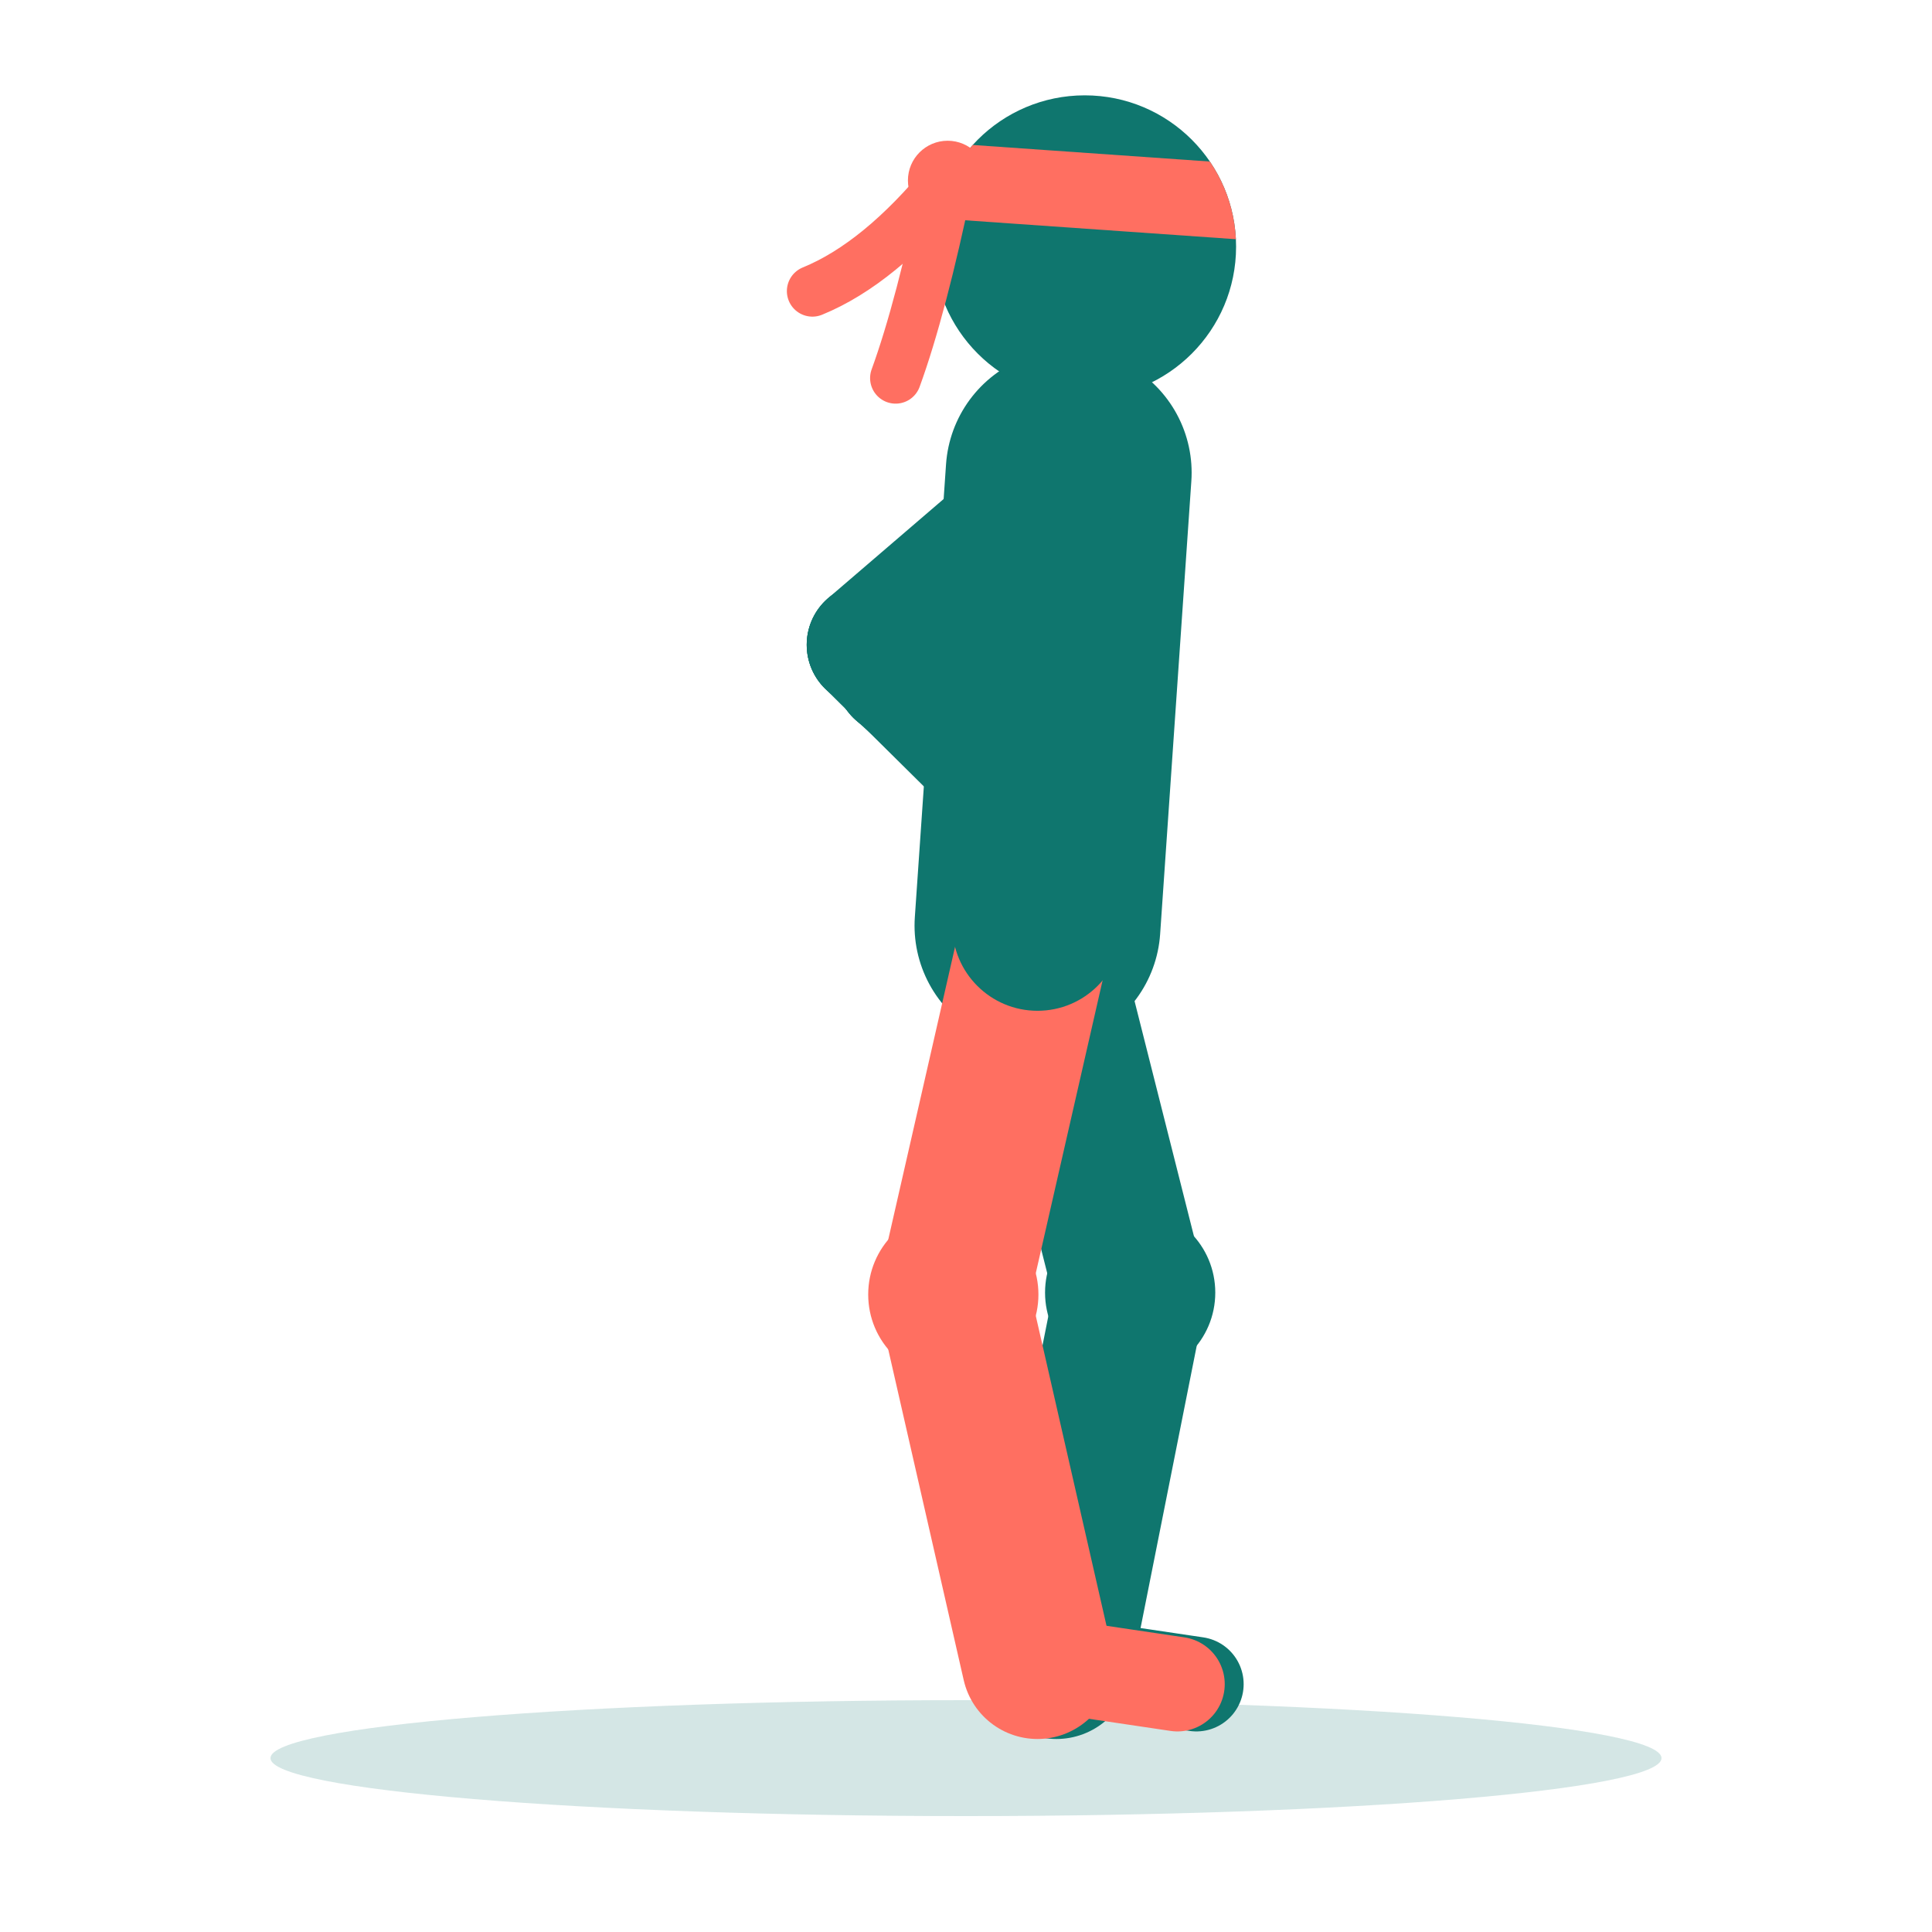
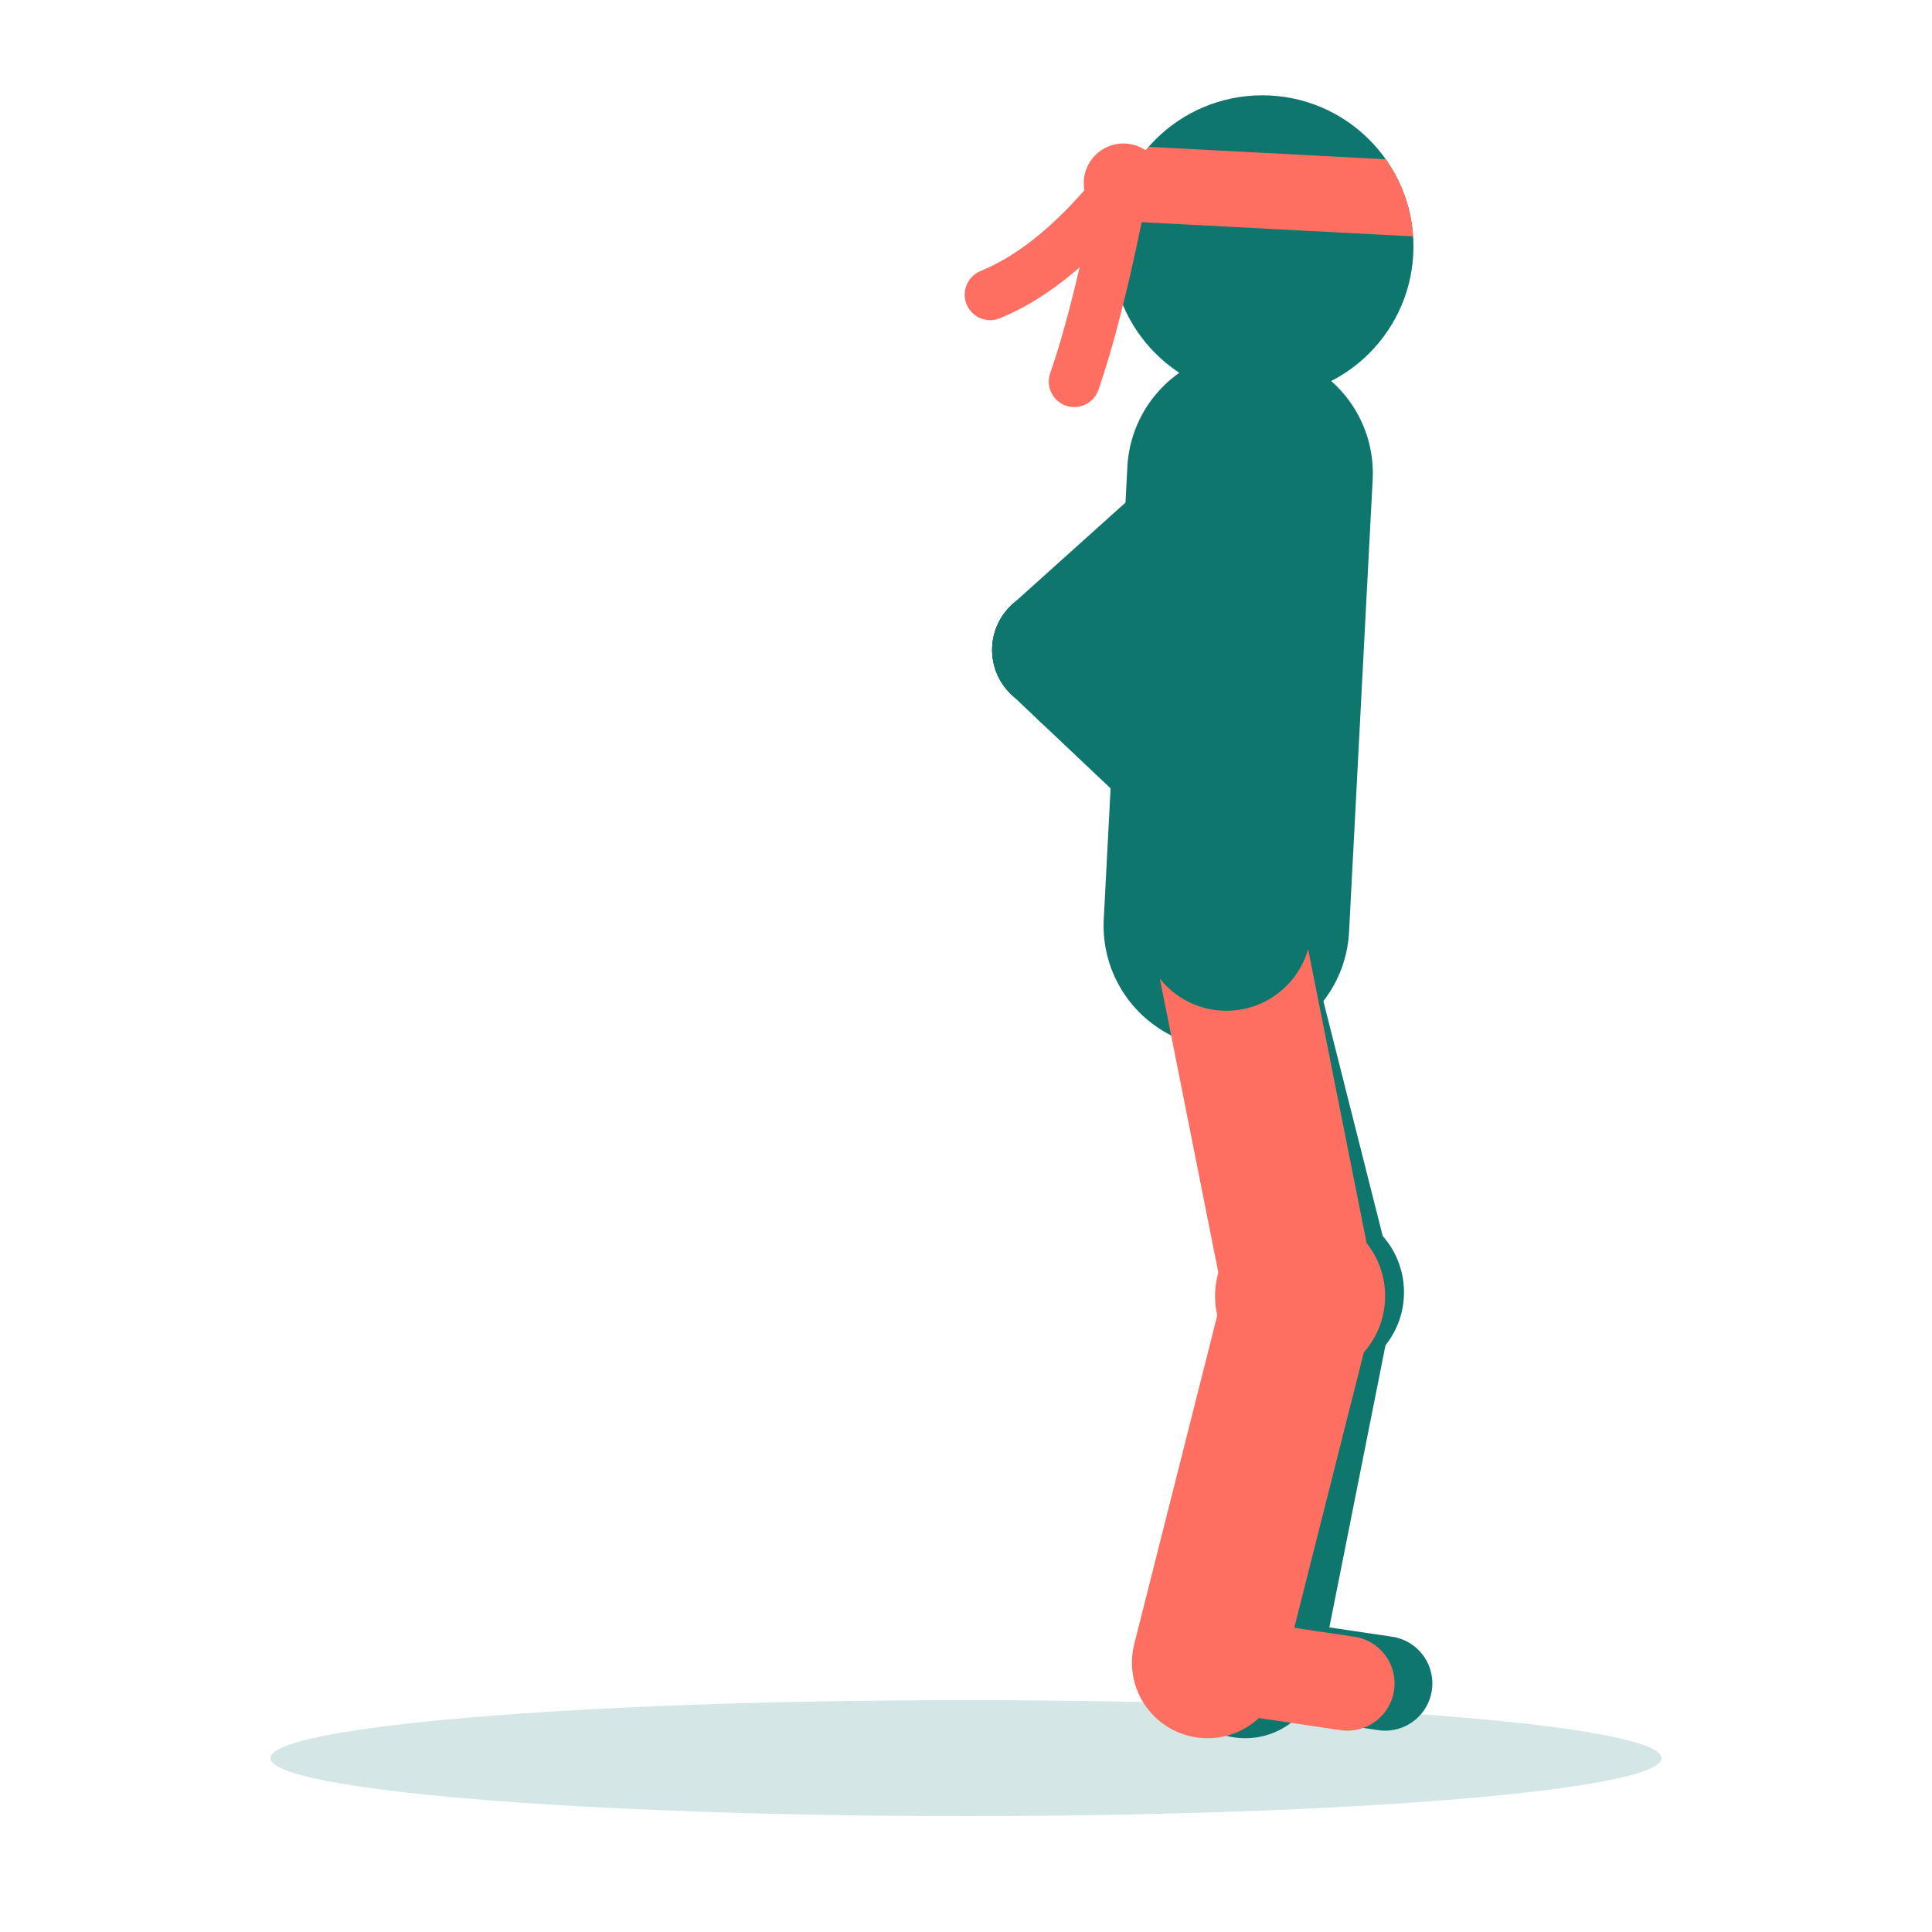
<svg xmlns="http://www.w3.org/2000/svg" viewBox="0 0 200 200" width="200" height="200">
  <ellipse cx="100" cy="182" rx="72" ry="6" fill="#0F766E" opacity="0.18" />
-   <g transform="translate(9.5 3.8) scale(0.979)">
-     <line x1="100.0" y1="94.0" x2="109.8" y2="132.8" stroke="#0F766E" stroke-width="16" stroke-linecap="round" />
-     <line x1="109.8" y1="132.8" x2="102.0" y2="172.0" stroke="#0F766E" stroke-width="16" stroke-linecap="round" />
-     <line x1="102.0" y1="172.0" x2="116.8" y2="174.2" stroke="#0F766E" stroke-width="10" stroke-linecap="round" />
-     <circle cx="109.8" cy="132.8" r="9" fill="#0F766E" />
-     <line x1="103.3" y1="46.1" x2="82.1" y2="64.3" stroke="#0F766E" stroke-width="13" stroke-linecap="round" />
-     <line x1="82.1" y1="64.3" x2="102.0" y2="84.0" stroke="#0F766E" stroke-width="13" stroke-linecap="round" />
-     <circle cx="82.1" cy="64.3" r="6.5" fill="#0F766E" />
-     <circle cx="102.0" cy="84.0" r="6" fill="#0F766E" />
-     <line x1="100.0" y1="94.0" x2="103.3" y2="46.1" stroke="#0F766E" stroke-width="26" stroke-linecap="round" />
-     <circle cx="105.0" cy="22.2" r="16" fill="#0F766E" />
-     <line x1="100.0" y1="94.0" x2="91.1" y2="133.0" stroke="#FF6F61" stroke-width="16" stroke-linecap="round" />
-     <line x1="91.1" y1="133.0" x2="100.0" y2="172.0" stroke="#FF6F61" stroke-width="16" stroke-linecap="round" />
+   <g transform="translate(27.2 3.9) scale(0.978)">
+     <line x1="102.0" y1="94.0" x2="111.8" y2="132.8" stroke="#0F766E" stroke-width="16" stroke-linecap="round" />
+     <line x1="111.8" y1="132.8" x2="104.0" y2="172.0" stroke="#0F766E" stroke-width="16" stroke-linecap="round" />
+     <line x1="104.0" y1="172.0" x2="118.8" y2="174.2" stroke="#0F766E" stroke-width="10" stroke-linecap="round" />
+     <circle cx="111.8" cy="132.8" r="9" fill="#0F766E" />
+     <line x1="104.5" y1="46.1" x2="83.7" y2="64.8" stroke="#0F766E" stroke-width="13" stroke-linecap="round" />
+     <line x1="83.7" y1="64.8" x2="104.0" y2="84.0" stroke="#0F766E" stroke-width="13" stroke-linecap="round" />
+     <circle cx="83.7" cy="64.8" r="6.5" fill="#0F766E" />
+     <circle cx="104.0" cy="84.0" r="6" fill="#0F766E" />
+     <line x1="102.0" y1="94.0" x2="104.5" y2="46.1" stroke="#0F766E" stroke-width="26" stroke-linecap="round" />
+     <circle cx="105.8" cy="22.1" r="16" fill="#0F766E" />
+     <line x1="102.0" y1="94.0" x2="109.8" y2="133.2" stroke="#FF6F61" stroke-width="16" stroke-linecap="round" />
+     <line x1="109.8" y1="133.2" x2="100.0" y2="172.0" stroke="#FF6F61" stroke-width="16" stroke-linecap="round" />
    <line x1="100.0" y1="172.0" x2="114.8" y2="174.2" stroke="#FF6F61" stroke-width="10" stroke-linecap="round" />
-     <circle cx="91.1" cy="133.0" r="9" fill="#FF6F61" />
-     <line x1="103.3" y1="46.1" x2="85.1" y2="67.4" stroke="#0F766E" stroke-width="13" stroke-linecap="round" />
-     <line x1="85.1" y1="67.4" x2="106.0" y2="86.0" stroke="#0F766E" stroke-width="13" stroke-linecap="round" />
-     <circle cx="85.1" cy="67.4" r="6.5" fill="#0F766E" />
-     <circle cx="106.0" cy="86.0" r="6" fill="#0F766E" />
-     <circle cx="100.0" cy="94.0" r="9" fill="#0F766E" />
+     <circle cx="109.8" cy="133.2" r="9" fill="#FF6F61" />
+     <line x1="104.5" y1="46.1" x2="86.8" y2="67.7" stroke="#0F766E" stroke-width="13" stroke-linecap="round" />
+     <line x1="86.8" y1="67.7" x2="108.0" y2="86.0" stroke="#0F766E" stroke-width="13" stroke-linecap="round" />
+     <circle cx="86.8" cy="67.7" r="6.5" fill="#0F766E" />
+     <circle cx="108.0" cy="86.0" r="6" fill="#0F766E" />
+     <circle cx="102.0" cy="94.0" r="9" fill="#0F766E" />
    <clipPath id="hb">
-       <circle cx="105.0" cy="22.2" r="16" />
+       <circle cx="105.8" cy="22.1" r="16" />
    </clipPath>
    <g clip-path="url(#hb)">
-       <rect x="88.0" y="12.3" width="34" height="8.0" fill="#FF6F61" transform="rotate(4.0 105.0 22.2)" />
+       <rect x="88.8" y="12.2" width="34" height="8.0" fill="#FF6F61" transform="rotate(3.0 105.8 22.1)" />
    </g>
-     <path d="M90.5,15.2 Q87.7,28.7 85.0,36.1" stroke="#FF6F61" stroke-width="5.4" stroke-linecap="round" fill="none" />
-     <path d="M90.5,15.2 Q83.3,24.0 76.2,26.9" stroke="#FF6F61" stroke-width="5.4" stroke-linecap="round" fill="none" />
-     <circle cx="90.5" cy="15.2" r="4.2" fill="#FF6F61" />
+     <path d="M91.1,15.4 Q88.5,28.9 85.9,36.4" stroke="#FF6F61" stroke-width="5.4" stroke-linecap="round" fill="none" />
+     <path d="M91.1,15.4 Q84.1,24.3 77.0,27.2" stroke="#FF6F61" stroke-width="5.4" stroke-linecap="round" fill="none" />
+     <circle cx="91.1" cy="15.4" r="4.2" fill="#FF6F61" />
  </g>
</svg>
